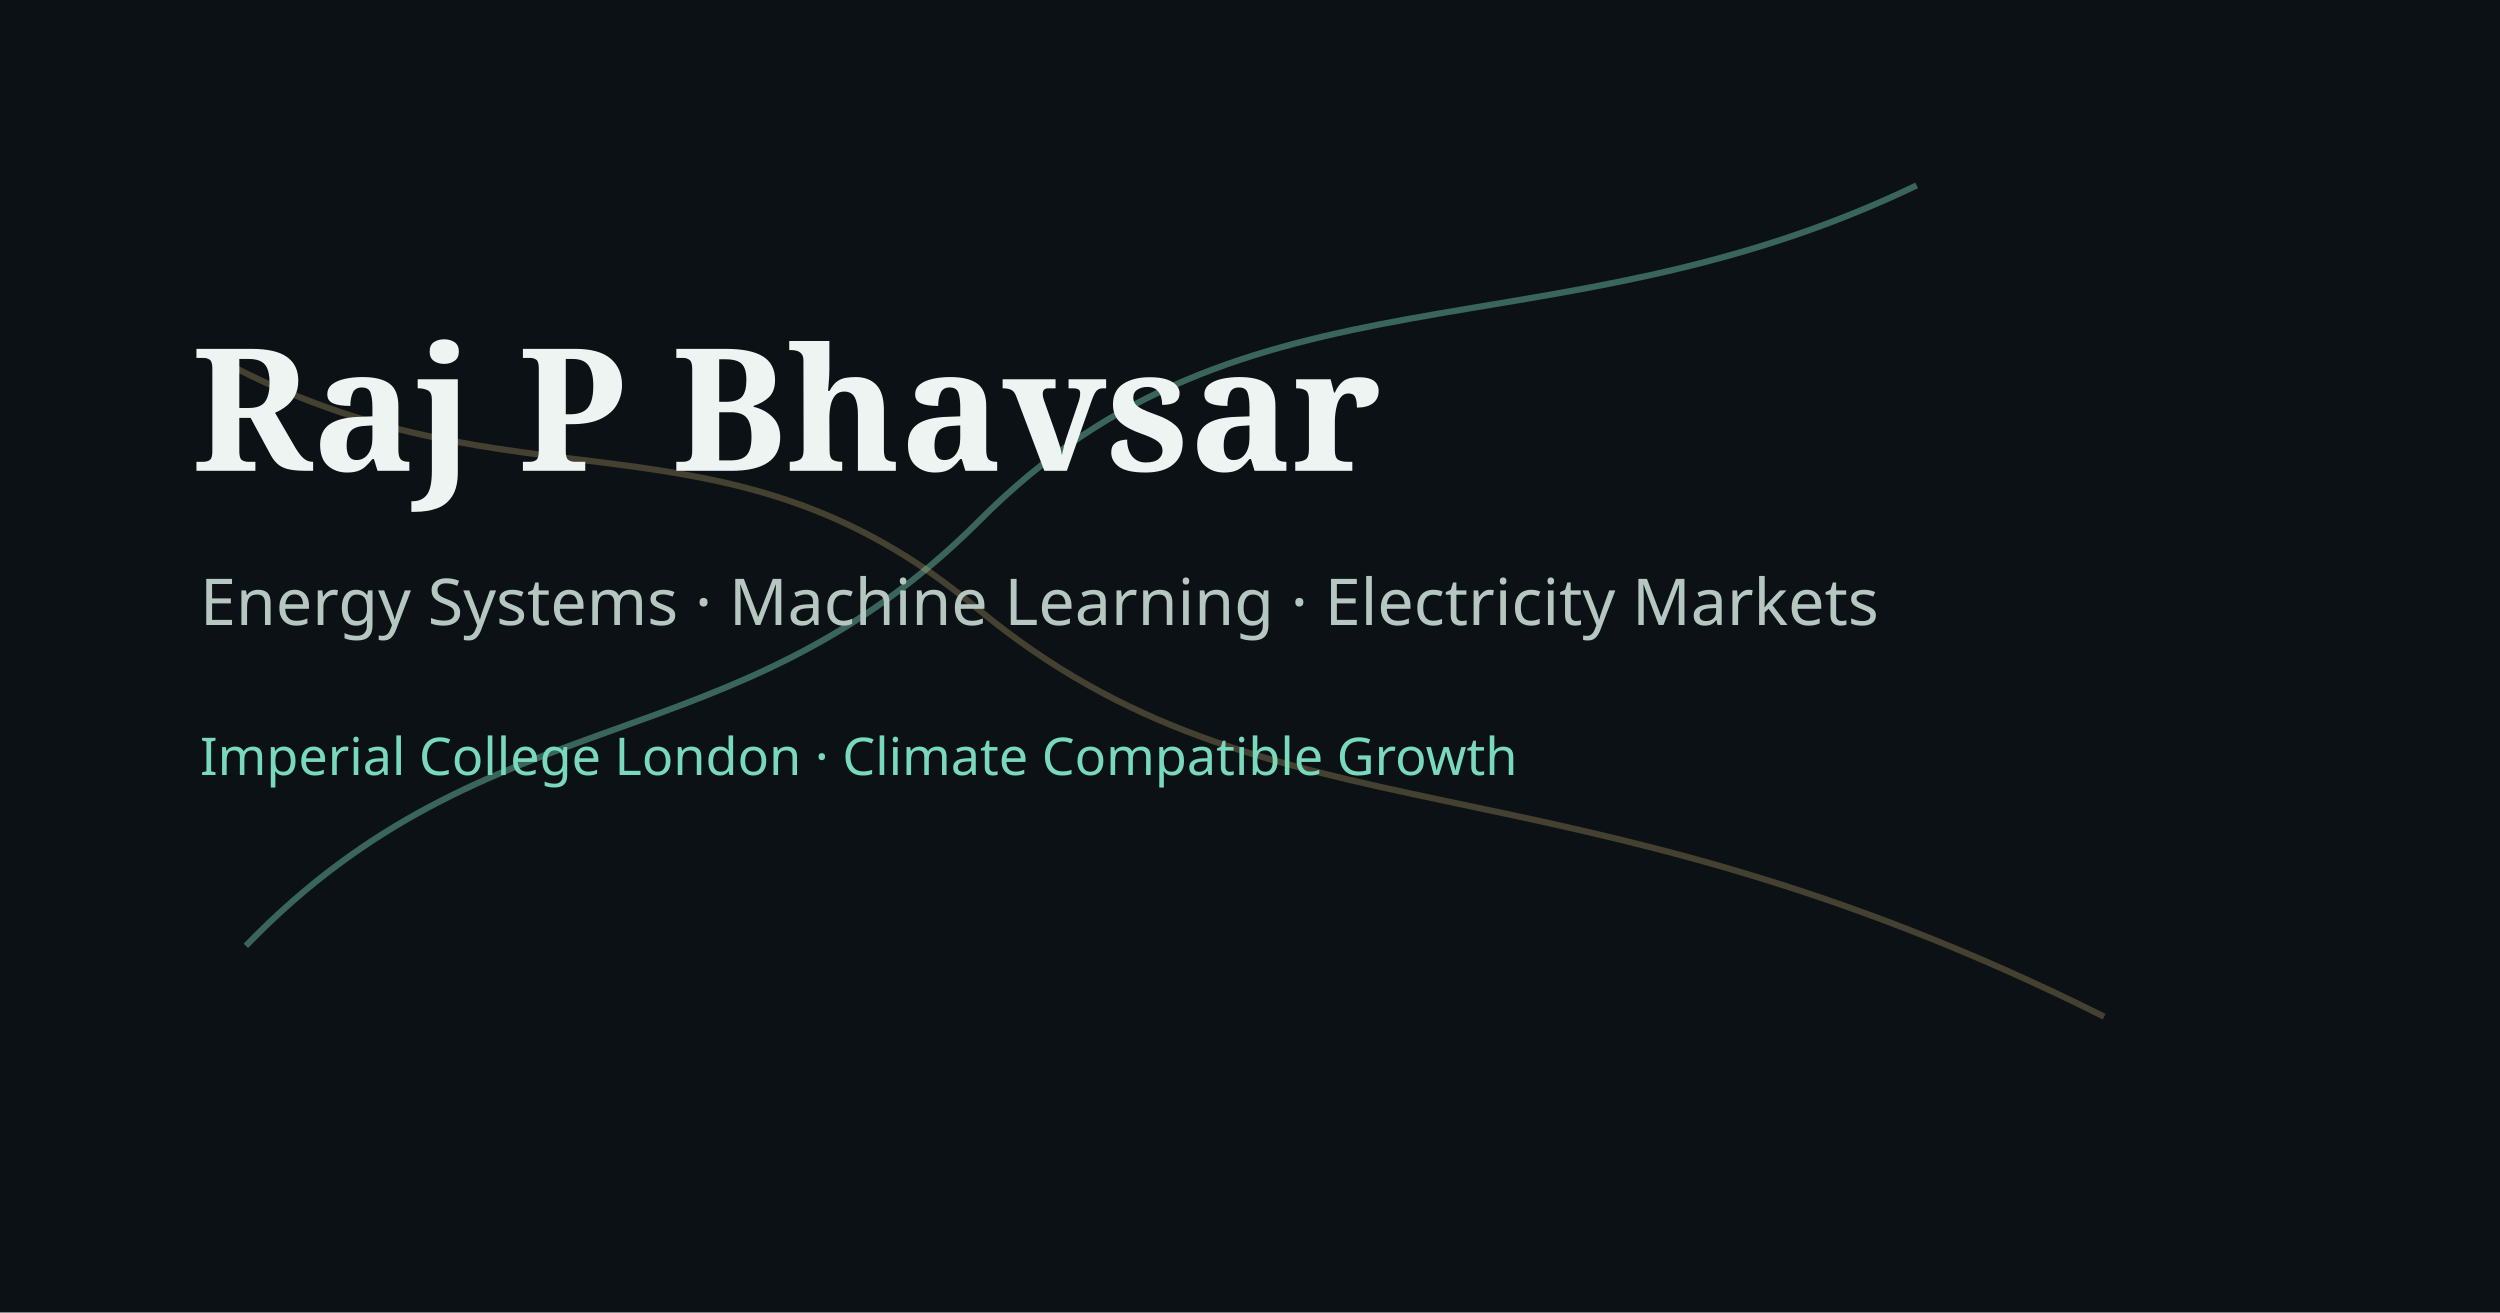
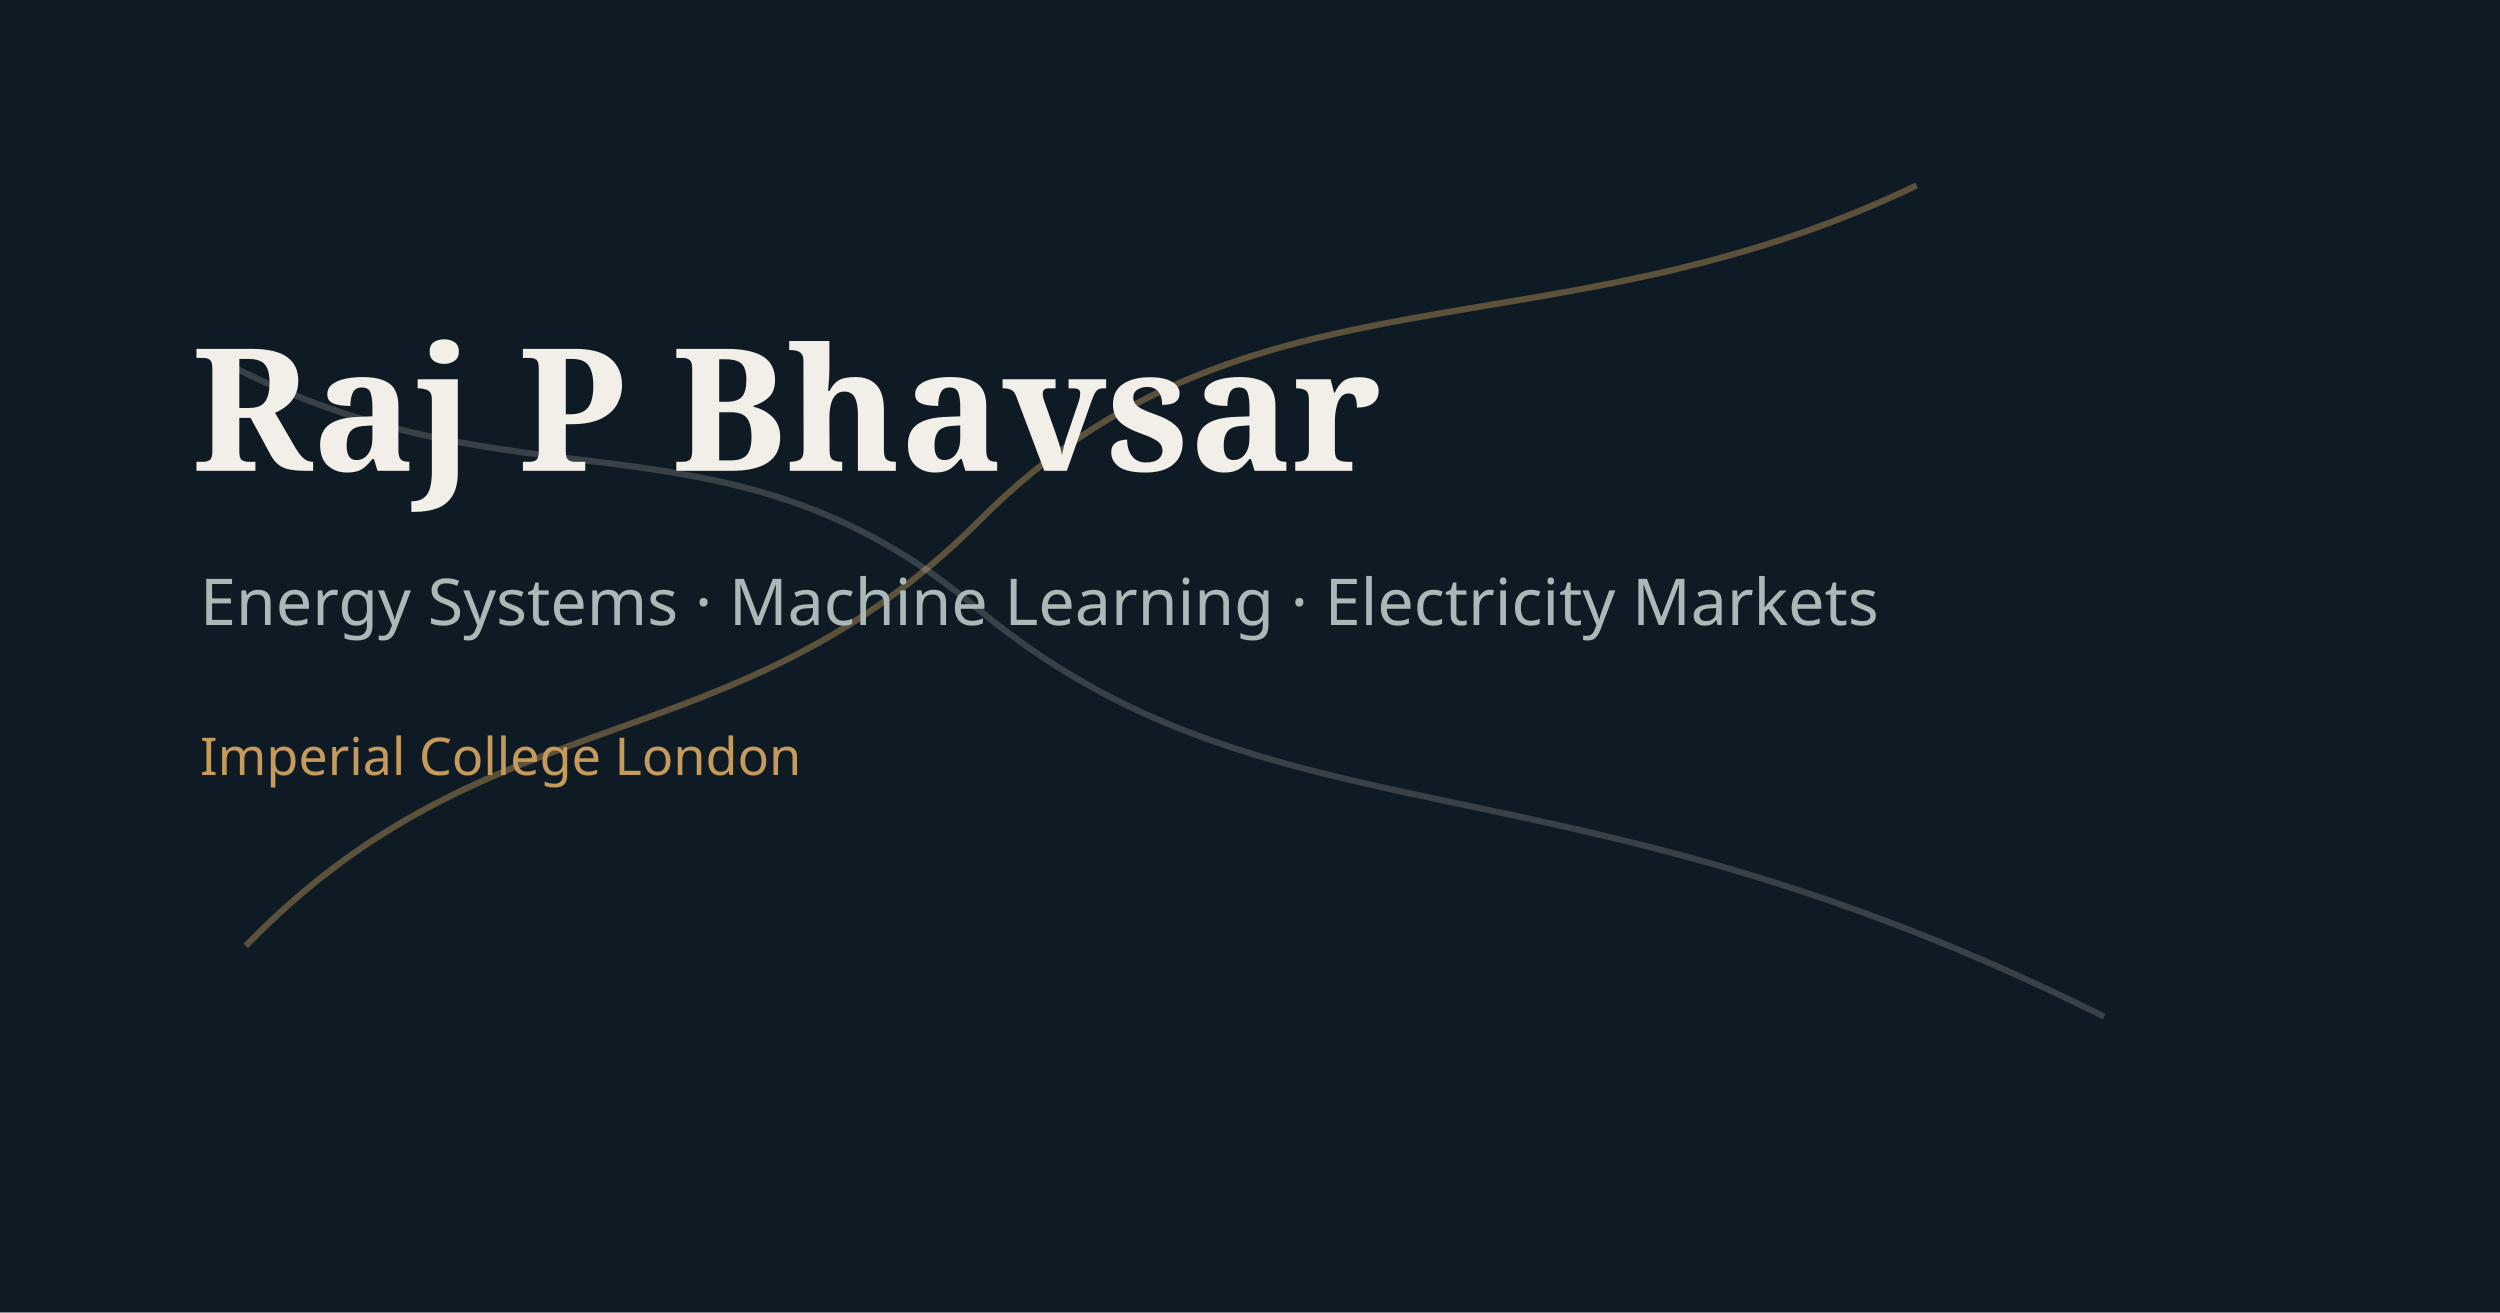
<svg xmlns="http://www.w3.org/2000/svg" width="1200" height="630" viewBox="0 0 1200 630" role="img" aria-labelledby="title desc">
-   <rect width="1200" height="630" fill="#0b1114" />
-   <path d="M118 454C236 332 352 368 470 250C598 121 743 174 920 89" fill="none" stroke="#79d9bd" stroke-width="3" opacity="0.42" />
-   <path d="M106 173C248 249 347 190 469 292C610 409 746 356 1010 488" fill="none" stroke="#d9bf79" stroke-width="3" opacity="0.28" />
-   <text x="92" y="226" fill="#edf4f1" font-family="Georgia,serif" font-size="82" font-weight="600">Raj P Bhavsar</text>
-   <text x="96" y="300" fill="#b6c7c1" font-family="Aptos,Segoe UI,sans-serif" font-size="31">Energy Systems · Machine Learning · Electricity Markets</text>
-   <text x="96" y="372" fill="#79d9bd" font-family="Aptos,Segoe UI,sans-serif" font-size="25">Imperial College London · Climate Compatible Growth</text>
+   <rect width="1200" height="630" fill="#0F1B24" />
+   <path d="M118 454C236 332 352 368 470 250C598 121 743 174 920 89" fill="none" stroke="#C69A5B" stroke-width="3" opacity="0.42" />
+   <path d="M106 173C248 249 347 190 469 292C610 409 746 356 1010 488" fill="none" stroke="#F2EFE8" stroke-width="3" opacity="0.18" />
+   <text x="92" y="226" fill="#F2EFE8" font-family="Georgia,serif" font-size="82" font-weight="600">Raj P Bhavsar</text>
+   <text x="96" y="300" fill="#AAB8B8" font-family="Aptos,Segoe UI,sans-serif" font-size="31">Energy Systems · Machine Learning · Electricity Markets</text>
+   <text x="96" y="372" fill="#C69A5B" font-family="Aptos,Segoe UI,sans-serif" font-size="25">Imperial College London</text>
</svg>
